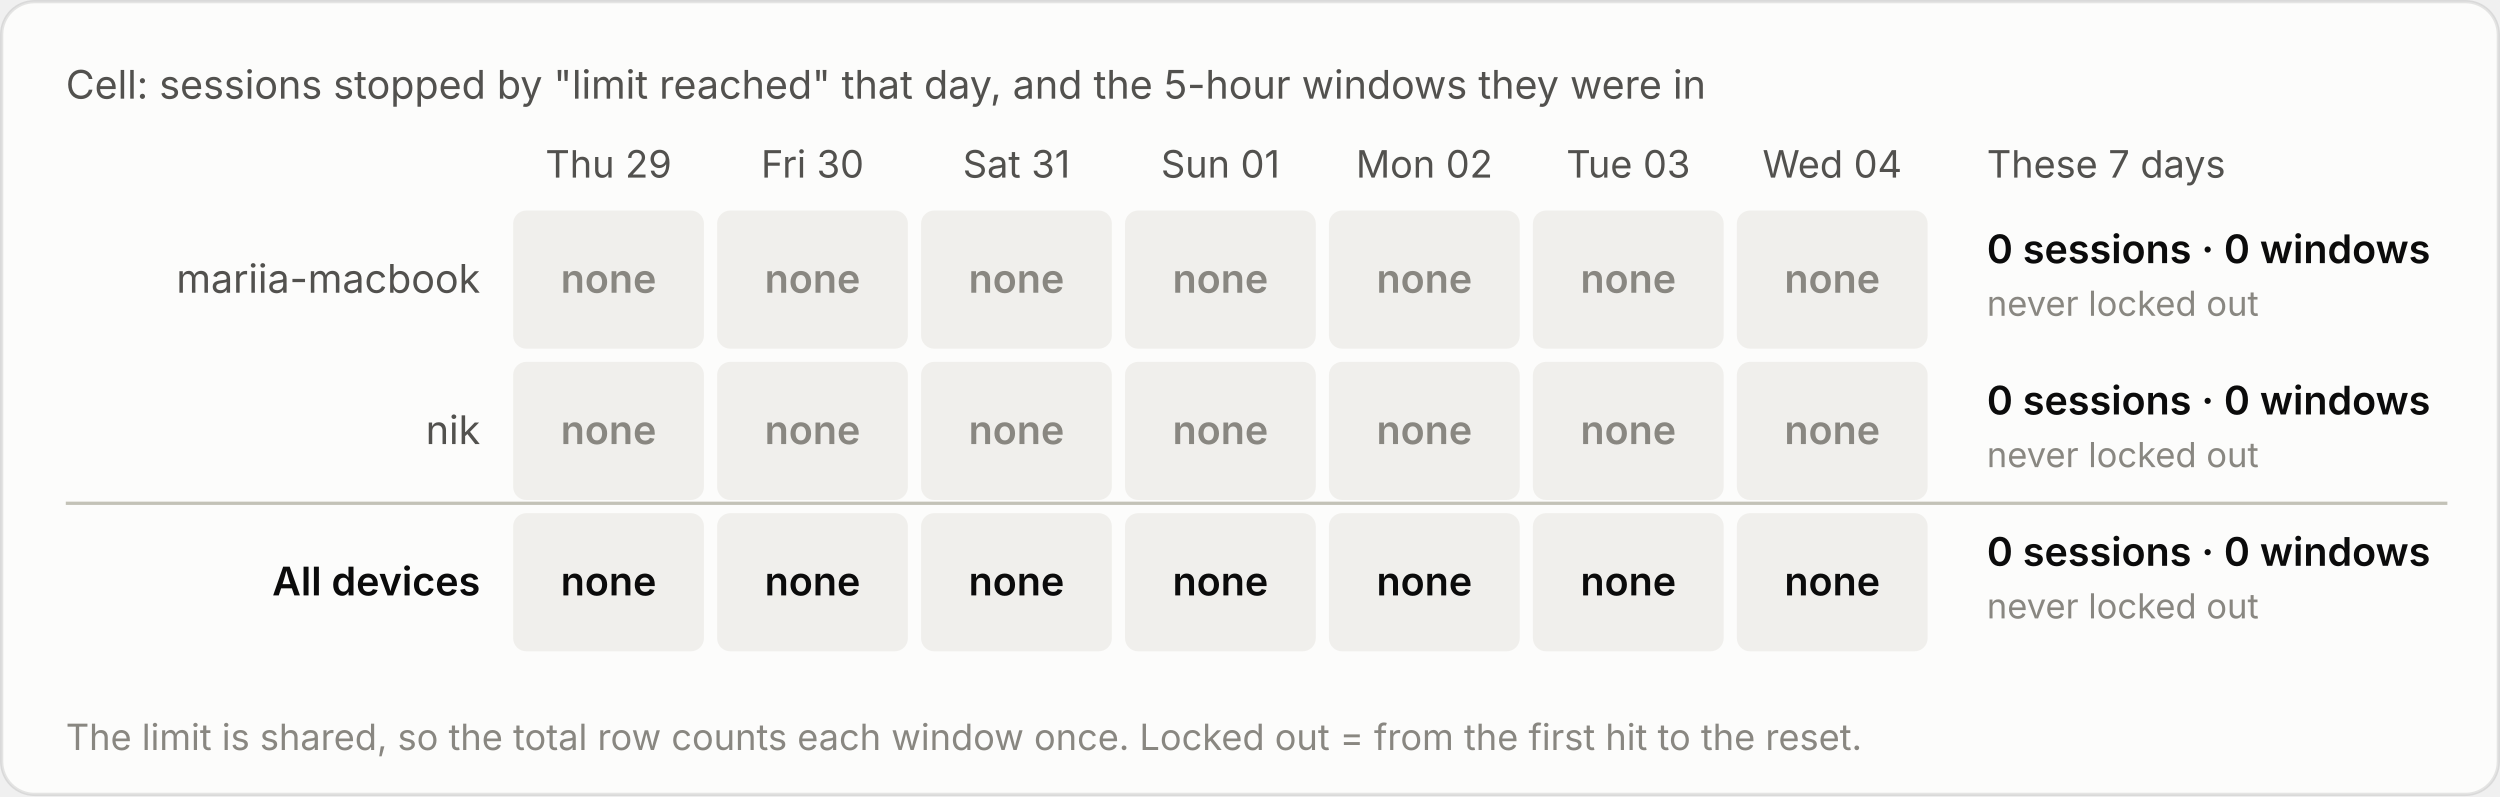
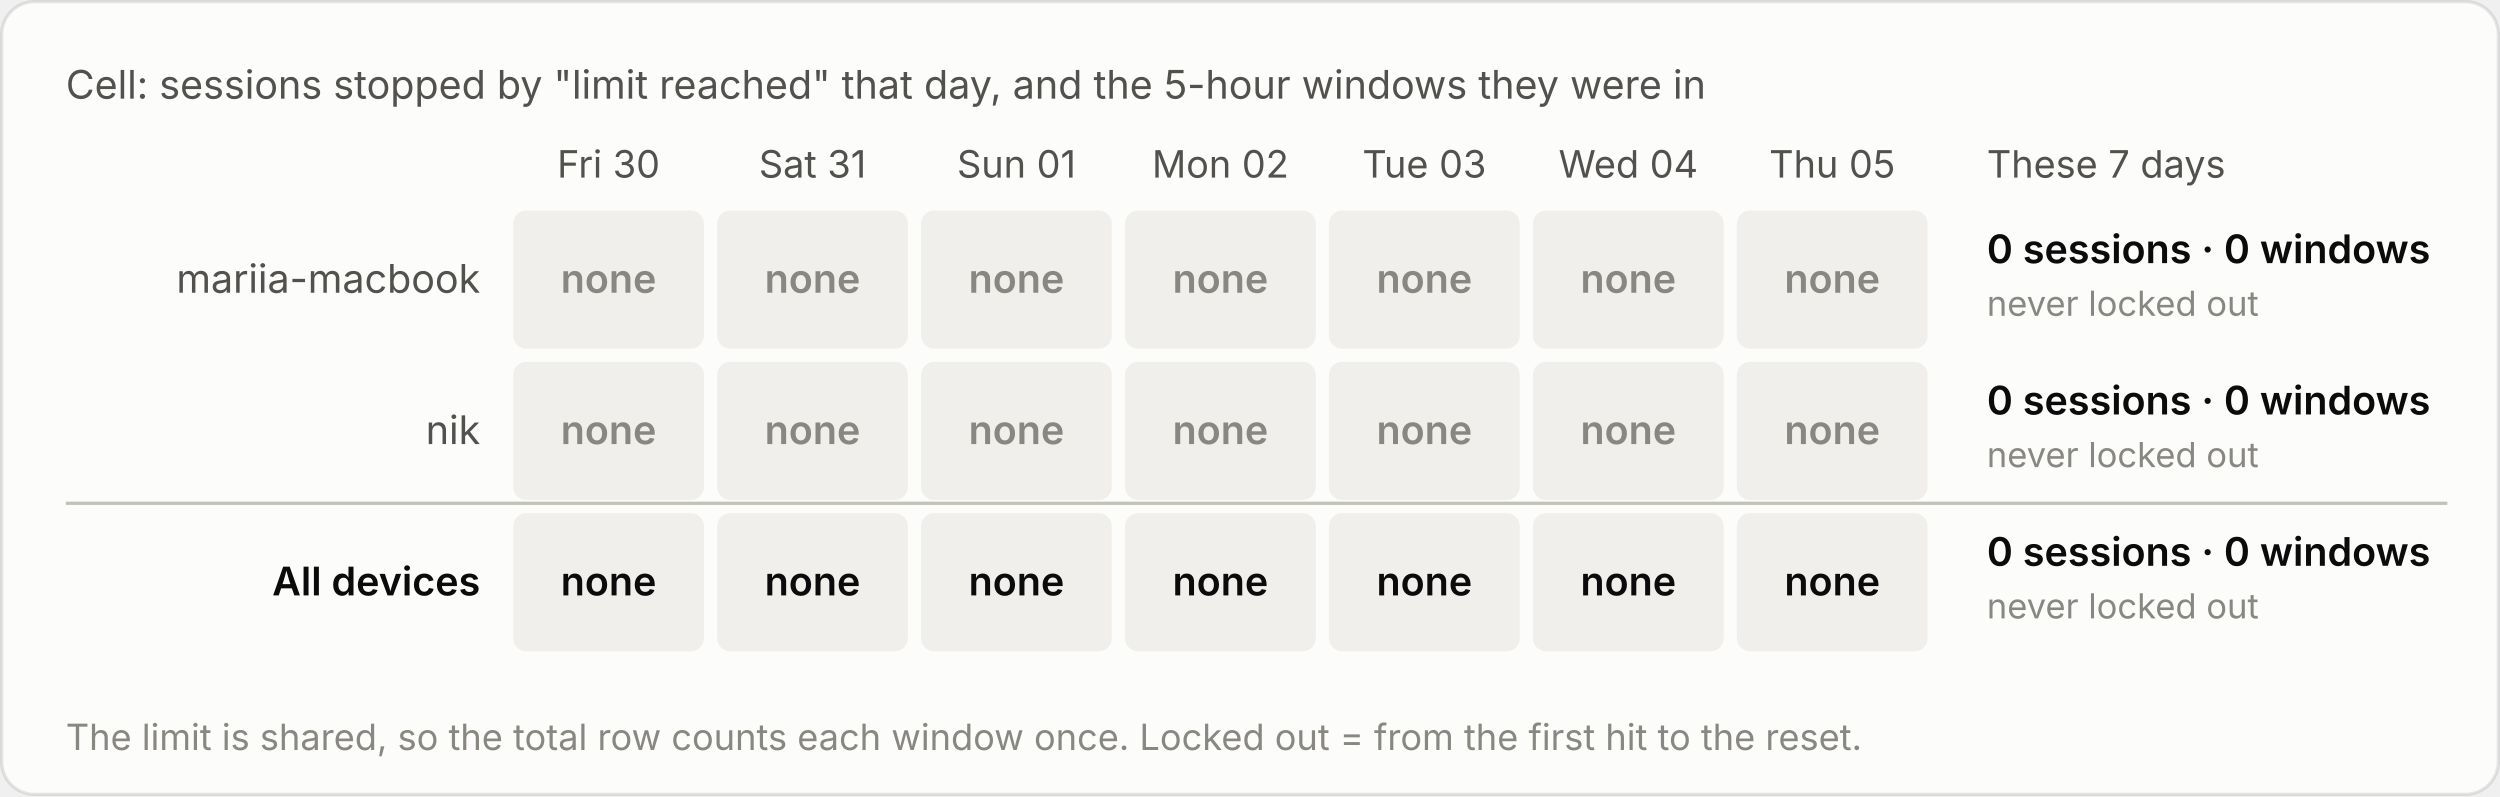
<svg xmlns="http://www.w3.org/2000/svg" viewBox="0 0 760 242" width="760" height="242" role="img" aria-label="Cell: sessions stopped by &quot;limit reached&quot; that day, and the 5-hour windows they were in">
  <style>text{font-family:system-ui,-apple-system,"Segoe UI",sans-serif;font-variant-numeric:tabular-nums}.bg{fill:#fcfcfb;stroke:rgba(11,11,11,.10)}.tp{fill:#0b0b0b}.ts{fill:#52514e}.tm{fill:#898781}.grid{stroke:#e1e0d9;stroke-width:1}.base{stroke:#c3c2b7;stroke-width:1}.so{fill:#b5b3ad}.lo{stroke:#b5b3ad}.qe{fill:#f0efec}.ring{stroke:#fcfcfb}.area{fill-opacity:.1}.s0{fill:#2a78d6}.l0{stroke:#2a78d6}.s1{fill:#eb6834}.l1{stroke:#eb6834}.s2{fill:#1baf7a}.l2{stroke:#1baf7a}.s3{fill:#eda100}.l3{stroke:#eda100}.s4{fill:#e87ba4}.l4{stroke:#e87ba4}.s5{fill:#008300}.l5{stroke:#008300}.s6{fill:#4a3aa7}.l6{stroke:#4a3aa7}.s7{fill:#e34948}.l7{stroke:#e34948}.q0{fill:#cde2fb}.q1{fill:#9ec5f4}.q2{fill:#6da7ec}.q3{fill:#3987e5}.q4{fill:#256abf}.q5{fill:#184f95}.q6{fill:#0d366b}.r0{fill:#f8d4d4}.r1{fill:#ec8f8f}.r2{fill:#c42f2f}.a0{fill:#fbe3e3}.a1{fill:#f5b8b8}.a2{fill:#ec8f8f}.a3{fill:#d65252}.a4{fill:#a82525}.tq0{fill:#0b0b0b}.tq1{fill:#0b0b0b}.tq2{fill:#0b0b0b}.tq3{fill:#ffffff}.tq4{fill:#ffffff}.tq5{fill:#ffffff}.tq6{fill:#ffffff}.tr0{fill:#0b0b0b}.tr1{fill:#0b0b0b}.tr2{fill:#ffffff}.ta0{fill:#0b0b0b}.ta1{fill:#0b0b0b}.ta2{fill:#0b0b0b}.ta3{fill:#ffffff}.ta4{fill:#ffffff}.tw{fill:#ffffff}@media (prefers-color-scheme:dark){.bg{fill:#1a1a19;stroke:rgba(255,255,255,.10)}.tp{fill:#fff}.ts{fill:#c3c2b7}.tm{fill:#898781}.grid{stroke:#2c2c2a}.base{stroke:#383835}.so{fill:#5c5b57}.lo{stroke:#5c5b57}.qe{fill:#262624}.ring{stroke:#1a1a19}.s0{fill:#3987e5}.l0{stroke:#3987e5}.s1{fill:#d95926}.l1{stroke:#d95926}.s2{fill:#199e70}.l2{stroke:#199e70}.s3{fill:#c98500}.l3{stroke:#c98500}.s4{fill:#d55181}.l4{stroke:#d55181}.s5{fill:#008300}.l5{stroke:#008300}.s6{fill:#9085e9}.l6{stroke:#9085e9}.s7{fill:#e66767}.l7{stroke:#e66767}.q0{fill:#16263a}.q1{fill:#123a66}.q2{fill:#184f95}.q3{fill:#256abf}.q4{fill:#3987e5}.q5{fill:#6da7ec}.q6{fill:#b7d3f6}.r0{fill:#4a2023}.r1{fill:#8c2c2f}.r2{fill:#e25555}.a0{fill:#3a1a1c}.a1{fill:#5e2427}.a2{fill:#8c2c2f}.a3{fill:#c43c3f}.a4{fill:#f07070}.tq0{fill:#ffffff}.tq1{fill:#ffffff}.tq2{fill:#ffffff}.tq3{fill:#ffffff}.tq4{fill:#ffffff}.tq5{fill:#0b0b0b}.tq6{fill:#0b0b0b}.tr0{fill:#ffffff}.tr1{fill:#ffffff}.tr2{fill:#ffffff}.ta0{fill:#ffffff}.ta1{fill:#ffffff}.ta2{fill:#ffffff}.ta3{fill:#ffffff}.ta4{fill:#0b0b0b}.tw{fill:#ffffff}}</style>
  <rect class="bg" x=".5" y=".5" width="759" height="241" rx="10" />
  <text class="ts" x="20" y="30" font-size="12">Cell: sessions stopped by "limit reached" that day, and the 5-hour windows they were in</text>
  <g transform="translate(0,-20)">
-     <text class="ts" x="185.0" y="74" font-size="11.5" text-anchor="middle">Thu 29</text>
-     <text class="ts" x="247.0" y="74" font-size="11.5" text-anchor="middle">Fri 30</text>
-     <text class="ts" x="309.0" y="74" font-size="11.5" text-anchor="middle">Sat 31</text>
-     <text class="ts" x="371.0" y="74" font-size="11.5" text-anchor="middle">Sun 01</text>
-     <text class="ts" x="433.0" y="74" font-size="11.5" text-anchor="middle">Mon 02</text>
-     <text class="ts" x="495.0" y="74" font-size="11.5" text-anchor="middle">Tue 03</text>
-     <text class="ts" x="557.0" y="74" font-size="11.5" text-anchor="middle">Wed 04</text>
+     <text class="ts" x="185.0" y="74" font-size="11.5" text-anchor="middle">Fri 30</text>
+     <text class="ts" x="247.0" y="74" font-size="11.5" text-anchor="middle">Sat 31</text>
+     <text class="ts" x="309.0" y="74" font-size="11.5" text-anchor="middle">Sun 01</text>
+     <text class="ts" x="371.0" y="74" font-size="11.5" text-anchor="middle">Mon 02</text>
+     <text class="ts" x="433.0" y="74" font-size="11.5" text-anchor="middle">Tue 03</text>
+     <text class="ts" x="495.0" y="74" font-size="11.5" text-anchor="middle">Wed 04</text>
+     <text class="ts" x="557.0" y="74" font-size="11.5" text-anchor="middle">Thu 05</text>
    <text class="ts" x="604" y="74" font-size="11.5">These 7 days</text>
    <text class="ts" x="146" y="109.0" font-size="12" text-anchor="end">mariia-macbook</text>
    <rect class="qe" x="156.0" y="84" width="58" height="42" rx="4" />
    <text class="tm" x="185.0" y="109.0" font-size="12" font-weight="600" text-anchor="middle">none</text>
    <rect class="qe" x="218.0" y="84" width="58" height="42" rx="4" />
    <text class="tm" x="247.0" y="109.0" font-size="12" font-weight="600" text-anchor="middle">none</text>
    <rect class="qe" x="280.0" y="84" width="58" height="42" rx="4" />
    <text class="tm" x="309.0" y="109.0" font-size="12" font-weight="600" text-anchor="middle">none</text>
    <rect class="qe" x="342.0" y="84" width="58" height="42" rx="4" />
    <text class="tm" x="371.0" y="109.0" font-size="12" font-weight="600" text-anchor="middle">none</text>
    <rect class="qe" x="404.0" y="84" width="58" height="42" rx="4" />
    <text class="tm" x="433.0" y="109.0" font-size="12" font-weight="600" text-anchor="middle">none</text>
    <rect class="qe" x="466.0" y="84" width="58" height="42" rx="4" />
    <text class="tm" x="495.0" y="109.0" font-size="12" font-weight="600" text-anchor="middle">none</text>
    <rect class="qe" x="528.0" y="84" width="58" height="42" rx="4" />
    <text class="tm" x="557.0" y="109.0" font-size="12" font-weight="600" text-anchor="middle">none</text>
    <text class="tp" x="604" y="100.0" font-size="12" font-weight="600">0 sessions · 0 windows</text>
    <text class="tm" x="604" y="116.0" font-size="10.5">never locked out</text>
    <text class="ts" x="146" y="155.0" font-size="12" text-anchor="end">nik</text>
    <rect class="qe" x="156.0" y="130" width="58" height="42" rx="4" />
    <text class="tm" x="185.0" y="155.0" font-size="12" font-weight="600" text-anchor="middle">none</text>
    <rect class="qe" x="218.0" y="130" width="58" height="42" rx="4" />
    <text class="tm" x="247.0" y="155.0" font-size="12" font-weight="600" text-anchor="middle">none</text>
    <rect class="qe" x="280.0" y="130" width="58" height="42" rx="4" />
    <text class="tm" x="309.0" y="155.0" font-size="12" font-weight="600" text-anchor="middle">none</text>
    <rect class="qe" x="342.0" y="130" width="58" height="42" rx="4" />
    <text class="tm" x="371.0" y="155.0" font-size="12" font-weight="600" text-anchor="middle">none</text>
    <rect class="qe" x="404.0" y="130" width="58" height="42" rx="4" />
    <text class="tm" x="433.0" y="155.0" font-size="12" font-weight="600" text-anchor="middle">none</text>
    <rect class="qe" x="466.0" y="130" width="58" height="42" rx="4" />
    <text class="tm" x="495.0" y="155.0" font-size="12" font-weight="600" text-anchor="middle">none</text>
    <rect class="qe" x="528.0" y="130" width="58" height="42" rx="4" />
    <text class="tm" x="557.0" y="155.0" font-size="12" font-weight="600" text-anchor="middle">none</text>
    <text class="tp" x="604" y="146.0" font-size="12" font-weight="600">0 sessions · 0 windows</text>
    <text class="tm" x="604" y="162.0" font-size="10.5">never locked out</text>
    <line class="base" x1="20" x2="744" y1="173" y2="173" />
    <text class="tp" x="146" y="201.0" font-size="12" text-anchor="end" font-weight="600">All devices</text>
    <rect class="qe" x="156.0" y="176" width="58" height="42" rx="4" />
    <text class="tp" x="185.0" y="201.0" font-size="12" font-weight="600" text-anchor="middle">none</text>
    <rect class="qe" x="218.0" y="176" width="58" height="42" rx="4" />
    <text class="tp" x="247.0" y="201.0" font-size="12" font-weight="600" text-anchor="middle">none</text>
    <rect class="qe" x="280.0" y="176" width="58" height="42" rx="4" />
    <text class="tp" x="309.0" y="201.0" font-size="12" font-weight="600" text-anchor="middle">none</text>
    <rect class="qe" x="342.0" y="176" width="58" height="42" rx="4" />
    <text class="tp" x="371.0" y="201.0" font-size="12" font-weight="600" text-anchor="middle">none</text>
    <rect class="qe" x="404.0" y="176" width="58" height="42" rx="4" />
    <text class="tp" x="433.0" y="201.0" font-size="12" font-weight="600" text-anchor="middle">none</text>
    <rect class="qe" x="466.0" y="176" width="58" height="42" rx="4" />
    <text class="tp" x="495.0" y="201.0" font-size="12" font-weight="600" text-anchor="middle">none</text>
    <rect class="qe" x="528.0" y="176" width="58" height="42" rx="4" />
    <text class="tp" x="557.0" y="201.0" font-size="12" font-weight="600" text-anchor="middle">none</text>
    <text class="tp" x="604" y="192.0" font-size="12" font-weight="600">0 sessions · 0 windows</text>
    <text class="tm" x="604" y="208.0" font-size="10.5">never locked out</text>
    <text class="tm" x="20" y="248" font-size="11">The limit is shared, so the total row counts each window once. Locked out = from the first hit to the reset.</text>
  </g>
</svg>
